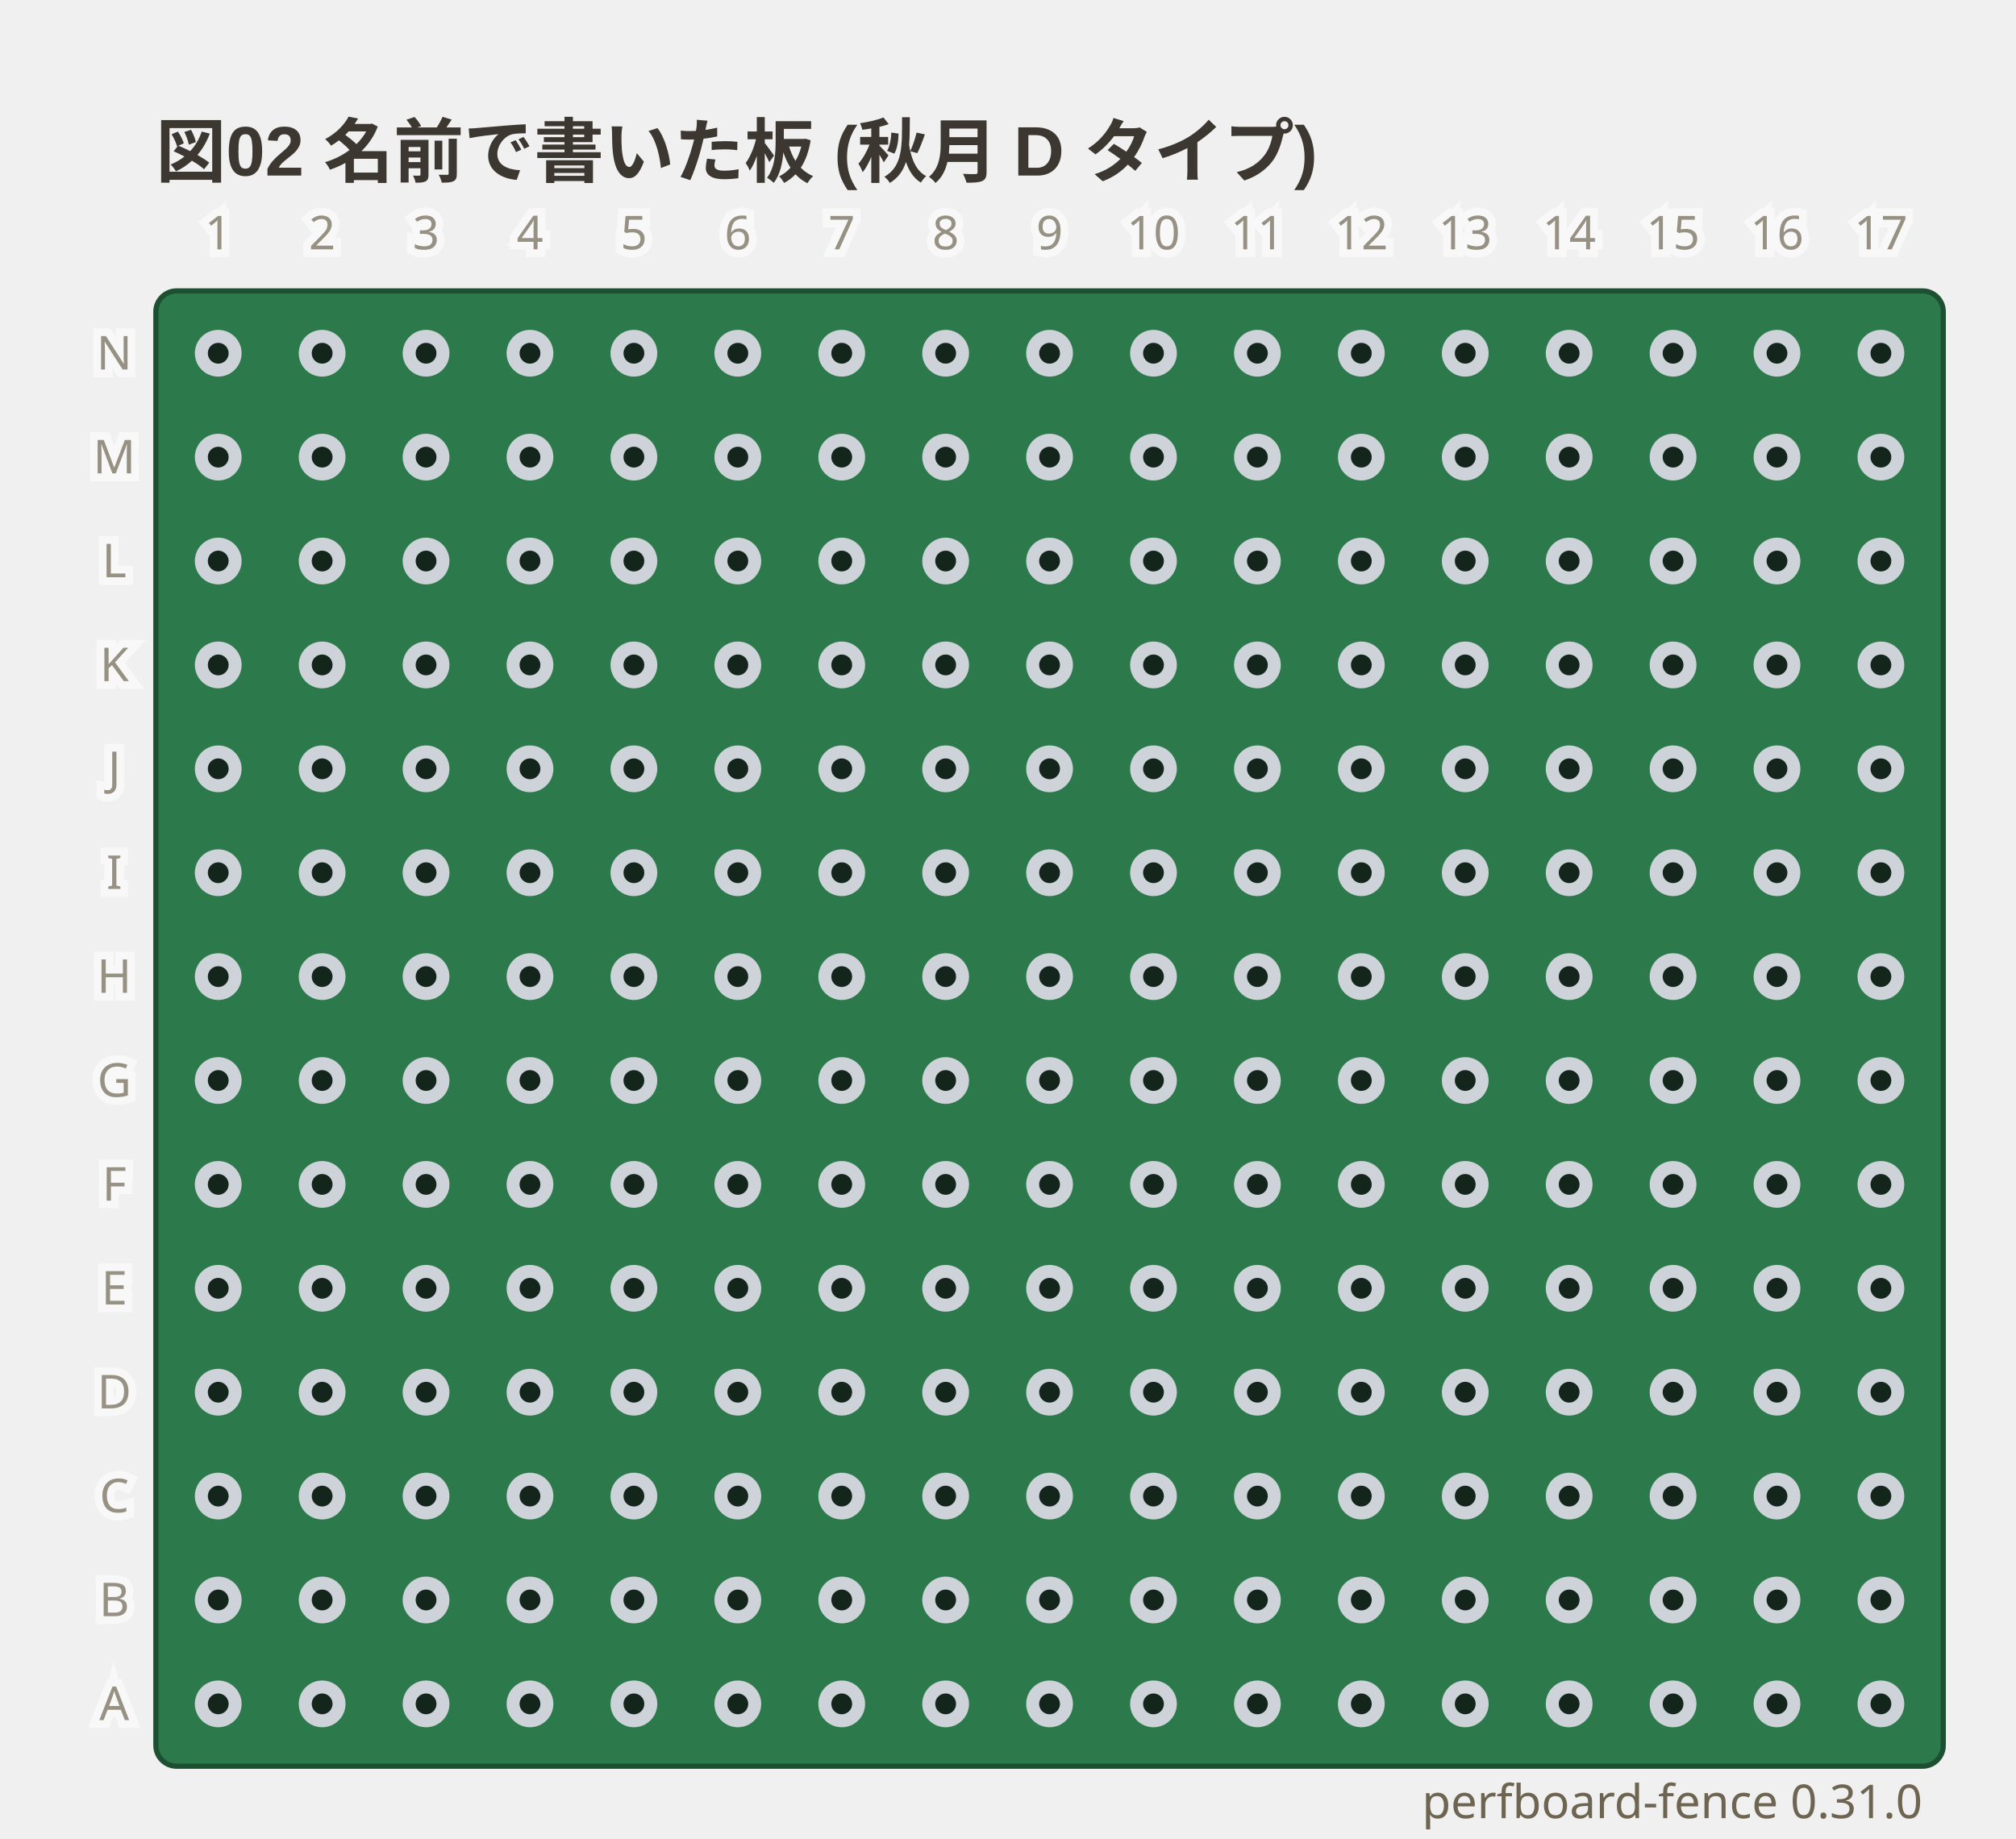
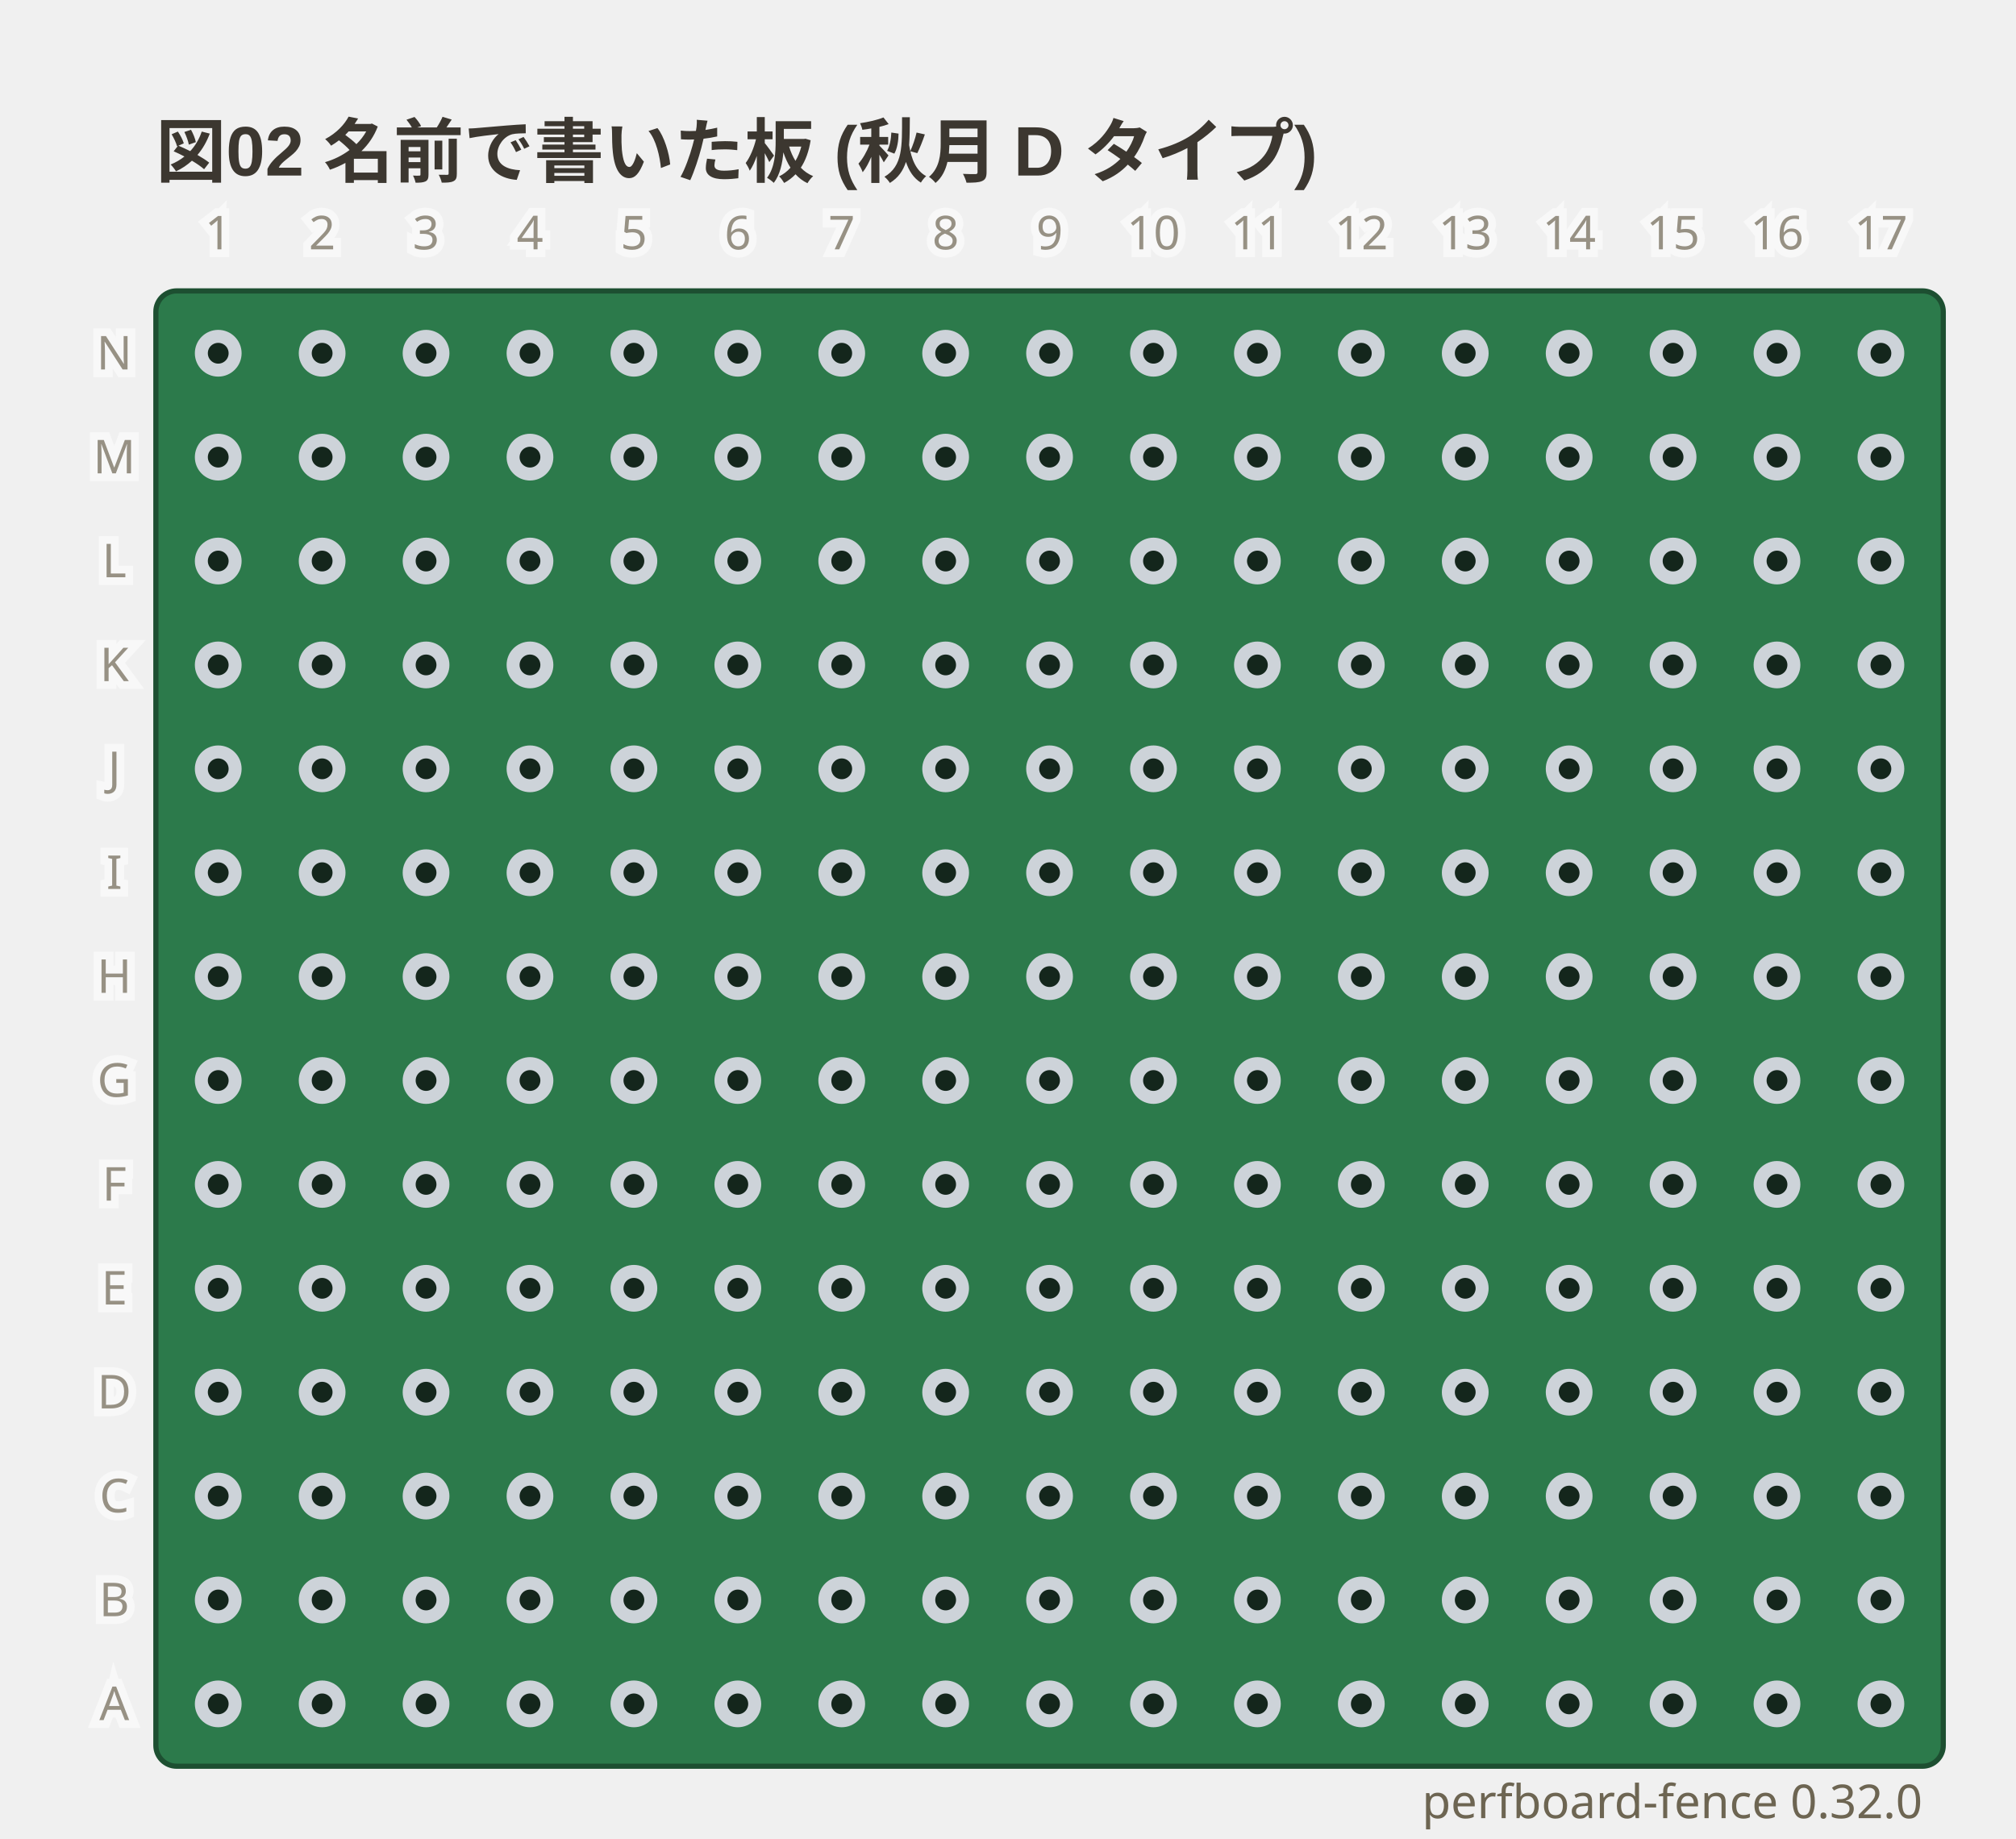
- <svg xmlns="http://www.w3.org/2000/svg" viewBox="0 0 388 354" width="388" height="354" data-perfboard-fence="0.31.0" role="img">
+ <svg xmlns="http://www.w3.org/2000/svg" viewBox="0 0 388 354" width="388" height="354" data-perfboard-fence="0.32.0" role="img">
  <text x="30" y="34" text-anchor="start" font-family="'Segoe UI', 'Helvetica Neue', Arial, 'Noto Sans', 'Hiragino Sans', 'Yu Gothic UI', 'Noto Sans CJK JP', sans-serif" fill="#3c3730" font-size="13.5" font-weight="600">図02 名前で書いた板 (秋月 D タイプ)</text>
  <rect x="30" y="56" width="344" height="284" rx="4" fill="#2c7a4b" stroke="#1d4f31" stroke-width="1" />
  <circle cx="42" cy="68" r="3.25" fill="#14261c" stroke="#cdd3d9" stroke-width="2.5" />
  <circle cx="62" cy="68" r="3.25" fill="#14261c" stroke="#cdd3d9" stroke-width="2.5" />
  <circle cx="82" cy="68" r="3.25" fill="#14261c" stroke="#cdd3d9" stroke-width="2.5" />
  <circle cx="102" cy="68" r="3.25" fill="#14261c" stroke="#cdd3d9" stroke-width="2.5" />
  <circle cx="122" cy="68" r="3.25" fill="#14261c" stroke="#cdd3d9" stroke-width="2.5" />
  <circle cx="142" cy="68" r="3.25" fill="#14261c" stroke="#cdd3d9" stroke-width="2.5" />
  <circle cx="162" cy="68" r="3.25" fill="#14261c" stroke="#cdd3d9" stroke-width="2.5" />
  <circle cx="182" cy="68" r="3.25" fill="#14261c" stroke="#cdd3d9" stroke-width="2.5" />
  <circle cx="202" cy="68" r="3.25" fill="#14261c" stroke="#cdd3d9" stroke-width="2.5" />
  <circle cx="222" cy="68" r="3.25" fill="#14261c" stroke="#cdd3d9" stroke-width="2.5" />
  <circle cx="242" cy="68" r="3.25" fill="#14261c" stroke="#cdd3d9" stroke-width="2.5" />
  <circle cx="262" cy="68" r="3.25" fill="#14261c" stroke="#cdd3d9" stroke-width="2.5" />
  <circle cx="282" cy="68" r="3.25" fill="#14261c" stroke="#cdd3d9" stroke-width="2.5" />
  <circle cx="302" cy="68" r="3.25" fill="#14261c" stroke="#cdd3d9" stroke-width="2.5" />
  <circle cx="322" cy="68" r="3.25" fill="#14261c" stroke="#cdd3d9" stroke-width="2.5" />
  <circle cx="342" cy="68" r="3.25" fill="#14261c" stroke="#cdd3d9" stroke-width="2.5" />
  <circle cx="362" cy="68" r="3.25" fill="#14261c" stroke="#cdd3d9" stroke-width="2.5" />
  <circle cx="42" cy="88" r="3.25" fill="#14261c" stroke="#cdd3d9" stroke-width="2.5" />
  <circle cx="62" cy="88" r="3.25" fill="#14261c" stroke="#cdd3d9" stroke-width="2.5" />
  <circle cx="82" cy="88" r="3.25" fill="#14261c" stroke="#cdd3d9" stroke-width="2.5" />
  <circle cx="102" cy="88" r="3.25" fill="#14261c" stroke="#cdd3d9" stroke-width="2.5" />
  <circle cx="122" cy="88" r="3.25" fill="#14261c" stroke="#cdd3d9" stroke-width="2.5" />
  <circle cx="142" cy="88" r="3.25" fill="#14261c" stroke="#cdd3d9" stroke-width="2.5" />
  <circle cx="162" cy="88" r="3.25" fill="#14261c" stroke="#cdd3d9" stroke-width="2.5" />
  <circle cx="182" cy="88" r="3.25" fill="#14261c" stroke="#cdd3d9" stroke-width="2.5" />
  <circle cx="202" cy="88" r="3.25" fill="#14261c" stroke="#cdd3d9" stroke-width="2.5" />
  <circle cx="222" cy="88" r="3.25" fill="#14261c" stroke="#cdd3d9" stroke-width="2.5" />
  <circle cx="242" cy="88" r="3.25" fill="#14261c" stroke="#cdd3d9" stroke-width="2.5" />
  <circle cx="262" cy="88" r="3.25" fill="#14261c" stroke="#cdd3d9" stroke-width="2.5" />
  <circle cx="282" cy="88" r="3.25" fill="#14261c" stroke="#cdd3d9" stroke-width="2.5" />
  <circle cx="302" cy="88" r="3.25" fill="#14261c" stroke="#cdd3d9" stroke-width="2.5" />
  <circle cx="322" cy="88" r="3.25" fill="#14261c" stroke="#cdd3d9" stroke-width="2.5" />
  <circle cx="342" cy="88" r="3.25" fill="#14261c" stroke="#cdd3d9" stroke-width="2.5" />
  <circle cx="362" cy="88" r="3.25" fill="#14261c" stroke="#cdd3d9" stroke-width="2.5" />
  <circle cx="42" cy="108" r="3.25" fill="#14261c" stroke="#cdd3d9" stroke-width="2.5" />
  <circle cx="62" cy="108" r="3.25" fill="#14261c" stroke="#cdd3d9" stroke-width="2.5" />
  <circle cx="82" cy="108" r="3.25" fill="#14261c" stroke="#cdd3d9" stroke-width="2.5" />
  <circle cx="102" cy="108" r="3.25" fill="#14261c" stroke="#cdd3d9" stroke-width="2.5" />
  <circle cx="122" cy="108" r="3.25" fill="#14261c" stroke="#cdd3d9" stroke-width="2.5" />
  <circle cx="142" cy="108" r="3.25" fill="#14261c" stroke="#cdd3d9" stroke-width="2.5" />
  <circle cx="162" cy="108" r="3.25" fill="#14261c" stroke="#cdd3d9" stroke-width="2.5" />
  <circle cx="182" cy="108" r="3.25" fill="#14261c" stroke="#cdd3d9" stroke-width="2.5" />
  <circle cx="202" cy="108" r="3.25" fill="#14261c" stroke="#cdd3d9" stroke-width="2.5" />
  <circle cx="222" cy="108" r="3.25" fill="#14261c" stroke="#cdd3d9" stroke-width="2.5" />
  <circle cx="242" cy="108" r="3.25" fill="#14261c" stroke="#cdd3d9" stroke-width="2.5" />
  <circle cx="262" cy="108" r="3.25" fill="#14261c" stroke="#cdd3d9" stroke-width="2.5" />
  <circle cx="282" cy="108" r="3.25" fill="#14261c" stroke="#cdd3d9" stroke-width="2.5" />
  <circle cx="302" cy="108" r="3.25" fill="#14261c" stroke="#cdd3d9" stroke-width="2.5" />
  <circle cx="322" cy="108" r="3.25" fill="#14261c" stroke="#cdd3d9" stroke-width="2.5" />
  <circle cx="342" cy="108" r="3.25" fill="#14261c" stroke="#cdd3d9" stroke-width="2.5" />
  <circle cx="362" cy="108" r="3.25" fill="#14261c" stroke="#cdd3d9" stroke-width="2.5" />
  <circle cx="42" cy="128" r="3.25" fill="#14261c" stroke="#cdd3d9" stroke-width="2.5" />
  <circle cx="62" cy="128" r="3.25" fill="#14261c" stroke="#cdd3d9" stroke-width="2.5" />
  <circle cx="82" cy="128" r="3.25" fill="#14261c" stroke="#cdd3d9" stroke-width="2.5" />
  <circle cx="102" cy="128" r="3.25" fill="#14261c" stroke="#cdd3d9" stroke-width="2.5" />
  <circle cx="122" cy="128" r="3.25" fill="#14261c" stroke="#cdd3d9" stroke-width="2.5" />
  <circle cx="142" cy="128" r="3.25" fill="#14261c" stroke="#cdd3d9" stroke-width="2.5" />
  <circle cx="162" cy="128" r="3.25" fill="#14261c" stroke="#cdd3d9" stroke-width="2.5" />
  <circle cx="182" cy="128" r="3.25" fill="#14261c" stroke="#cdd3d9" stroke-width="2.5" />
  <circle cx="202" cy="128" r="3.25" fill="#14261c" stroke="#cdd3d9" stroke-width="2.5" />
  <circle cx="222" cy="128" r="3.25" fill="#14261c" stroke="#cdd3d9" stroke-width="2.5" />
  <circle cx="242" cy="128" r="3.25" fill="#14261c" stroke="#cdd3d9" stroke-width="2.5" />
  <circle cx="262" cy="128" r="3.25" fill="#14261c" stroke="#cdd3d9" stroke-width="2.5" />
  <circle cx="282" cy="128" r="3.25" fill="#14261c" stroke="#cdd3d9" stroke-width="2.5" />
  <circle cx="302" cy="128" r="3.25" fill="#14261c" stroke="#cdd3d9" stroke-width="2.5" />
  <circle cx="322" cy="128" r="3.25" fill="#14261c" stroke="#cdd3d9" stroke-width="2.5" />
  <circle cx="342" cy="128" r="3.25" fill="#14261c" stroke="#cdd3d9" stroke-width="2.5" />
  <circle cx="362" cy="128" r="3.25" fill="#14261c" stroke="#cdd3d9" stroke-width="2.5" />
  <circle cx="42" cy="148" r="3.25" fill="#14261c" stroke="#cdd3d9" stroke-width="2.5" />
  <circle cx="62" cy="148" r="3.25" fill="#14261c" stroke="#cdd3d9" stroke-width="2.5" />
  <circle cx="82" cy="148" r="3.25" fill="#14261c" stroke="#cdd3d9" stroke-width="2.5" />
  <circle cx="102" cy="148" r="3.25" fill="#14261c" stroke="#cdd3d9" stroke-width="2.5" />
  <circle cx="122" cy="148" r="3.25" fill="#14261c" stroke="#cdd3d9" stroke-width="2.5" />
  <circle cx="142" cy="148" r="3.25" fill="#14261c" stroke="#cdd3d9" stroke-width="2.5" />
  <circle cx="162" cy="148" r="3.25" fill="#14261c" stroke="#cdd3d9" stroke-width="2.5" />
  <circle cx="182" cy="148" r="3.25" fill="#14261c" stroke="#cdd3d9" stroke-width="2.5" />
  <circle cx="202" cy="148" r="3.25" fill="#14261c" stroke="#cdd3d9" stroke-width="2.5" />
  <circle cx="222" cy="148" r="3.25" fill="#14261c" stroke="#cdd3d9" stroke-width="2.5" />
  <circle cx="242" cy="148" r="3.25" fill="#14261c" stroke="#cdd3d9" stroke-width="2.5" />
  <circle cx="262" cy="148" r="3.25" fill="#14261c" stroke="#cdd3d9" stroke-width="2.5" />
  <circle cx="282" cy="148" r="3.25" fill="#14261c" stroke="#cdd3d9" stroke-width="2.5" />
  <circle cx="302" cy="148" r="3.25" fill="#14261c" stroke="#cdd3d9" stroke-width="2.5" />
  <circle cx="322" cy="148" r="3.25" fill="#14261c" stroke="#cdd3d9" stroke-width="2.5" />
  <circle cx="342" cy="148" r="3.25" fill="#14261c" stroke="#cdd3d9" stroke-width="2.5" />
  <circle cx="362" cy="148" r="3.25" fill="#14261c" stroke="#cdd3d9" stroke-width="2.5" />
  <circle cx="42" cy="168" r="3.25" fill="#14261c" stroke="#cdd3d9" stroke-width="2.5" />
  <circle cx="62" cy="168" r="3.25" fill="#14261c" stroke="#cdd3d9" stroke-width="2.5" />
  <circle cx="82" cy="168" r="3.25" fill="#14261c" stroke="#cdd3d9" stroke-width="2.5" />
  <circle cx="102" cy="168" r="3.25" fill="#14261c" stroke="#cdd3d9" stroke-width="2.5" />
  <circle cx="122" cy="168" r="3.25" fill="#14261c" stroke="#cdd3d9" stroke-width="2.5" />
  <circle cx="142" cy="168" r="3.25" fill="#14261c" stroke="#cdd3d9" stroke-width="2.5" />
  <circle cx="162" cy="168" r="3.25" fill="#14261c" stroke="#cdd3d9" stroke-width="2.5" />
  <circle cx="182" cy="168" r="3.25" fill="#14261c" stroke="#cdd3d9" stroke-width="2.5" />
  <circle cx="202" cy="168" r="3.25" fill="#14261c" stroke="#cdd3d9" stroke-width="2.5" />
  <circle cx="222" cy="168" r="3.25" fill="#14261c" stroke="#cdd3d9" stroke-width="2.5" />
  <circle cx="242" cy="168" r="3.25" fill="#14261c" stroke="#cdd3d9" stroke-width="2.5" />
  <circle cx="262" cy="168" r="3.25" fill="#14261c" stroke="#cdd3d9" stroke-width="2.5" />
  <circle cx="282" cy="168" r="3.25" fill="#14261c" stroke="#cdd3d9" stroke-width="2.5" />
  <circle cx="302" cy="168" r="3.25" fill="#14261c" stroke="#cdd3d9" stroke-width="2.5" />
  <circle cx="322" cy="168" r="3.25" fill="#14261c" stroke="#cdd3d9" stroke-width="2.5" />
  <circle cx="342" cy="168" r="3.25" fill="#14261c" stroke="#cdd3d9" stroke-width="2.5" />
  <circle cx="362" cy="168" r="3.25" fill="#14261c" stroke="#cdd3d9" stroke-width="2.5" />
  <circle cx="42" cy="188" r="3.25" fill="#14261c" stroke="#cdd3d9" stroke-width="2.5" />
  <circle cx="62" cy="188" r="3.25" fill="#14261c" stroke="#cdd3d9" stroke-width="2.5" />
  <circle cx="82" cy="188" r="3.25" fill="#14261c" stroke="#cdd3d9" stroke-width="2.5" />
  <circle cx="102" cy="188" r="3.25" fill="#14261c" stroke="#cdd3d9" stroke-width="2.5" />
  <circle cx="122" cy="188" r="3.25" fill="#14261c" stroke="#cdd3d9" stroke-width="2.5" />
  <circle cx="142" cy="188" r="3.25" fill="#14261c" stroke="#cdd3d9" stroke-width="2.5" />
  <circle cx="162" cy="188" r="3.25" fill="#14261c" stroke="#cdd3d9" stroke-width="2.5" />
  <circle cx="182" cy="188" r="3.25" fill="#14261c" stroke="#cdd3d9" stroke-width="2.5" />
  <circle cx="202" cy="188" r="3.25" fill="#14261c" stroke="#cdd3d9" stroke-width="2.5" />
  <circle cx="222" cy="188" r="3.25" fill="#14261c" stroke="#cdd3d9" stroke-width="2.5" />
  <circle cx="242" cy="188" r="3.25" fill="#14261c" stroke="#cdd3d9" stroke-width="2.5" />
  <circle cx="262" cy="188" r="3.25" fill="#14261c" stroke="#cdd3d9" stroke-width="2.5" />
  <circle cx="282" cy="188" r="3.25" fill="#14261c" stroke="#cdd3d9" stroke-width="2.5" />
  <circle cx="302" cy="188" r="3.25" fill="#14261c" stroke="#cdd3d9" stroke-width="2.5" />
  <circle cx="322" cy="188" r="3.25" fill="#14261c" stroke="#cdd3d9" stroke-width="2.5" />
  <circle cx="342" cy="188" r="3.25" fill="#14261c" stroke="#cdd3d9" stroke-width="2.5" />
  <circle cx="362" cy="188" r="3.25" fill="#14261c" stroke="#cdd3d9" stroke-width="2.5" />
  <circle cx="42" cy="208" r="3.25" fill="#14261c" stroke="#cdd3d9" stroke-width="2.5" />
  <circle cx="62" cy="208" r="3.25" fill="#14261c" stroke="#cdd3d9" stroke-width="2.5" />
  <circle cx="82" cy="208" r="3.25" fill="#14261c" stroke="#cdd3d9" stroke-width="2.5" />
  <circle cx="102" cy="208" r="3.25" fill="#14261c" stroke="#cdd3d9" stroke-width="2.5" />
  <circle cx="122" cy="208" r="3.25" fill="#14261c" stroke="#cdd3d9" stroke-width="2.5" />
  <circle cx="142" cy="208" r="3.25" fill="#14261c" stroke="#cdd3d9" stroke-width="2.5" />
  <circle cx="162" cy="208" r="3.25" fill="#14261c" stroke="#cdd3d9" stroke-width="2.5" />
  <circle cx="182" cy="208" r="3.25" fill="#14261c" stroke="#cdd3d9" stroke-width="2.5" />
  <circle cx="202" cy="208" r="3.25" fill="#14261c" stroke="#cdd3d9" stroke-width="2.5" />
  <circle cx="222" cy="208" r="3.25" fill="#14261c" stroke="#cdd3d9" stroke-width="2.5" />
  <circle cx="242" cy="208" r="3.25" fill="#14261c" stroke="#cdd3d9" stroke-width="2.5" />
  <circle cx="262" cy="208" r="3.25" fill="#14261c" stroke="#cdd3d9" stroke-width="2.5" />
  <circle cx="282" cy="208" r="3.25" fill="#14261c" stroke="#cdd3d9" stroke-width="2.5" />
  <circle cx="302" cy="208" r="3.25" fill="#14261c" stroke="#cdd3d9" stroke-width="2.5" />
  <circle cx="322" cy="208" r="3.25" fill="#14261c" stroke="#cdd3d9" stroke-width="2.5" />
  <circle cx="342" cy="208" r="3.25" fill="#14261c" stroke="#cdd3d9" stroke-width="2.5" />
  <circle cx="362" cy="208" r="3.25" fill="#14261c" stroke="#cdd3d9" stroke-width="2.5" />
  <circle cx="42" cy="228" r="3.25" fill="#14261c" stroke="#cdd3d9" stroke-width="2.5" />
  <circle cx="62" cy="228" r="3.25" fill="#14261c" stroke="#cdd3d9" stroke-width="2.5" />
  <circle cx="82" cy="228" r="3.25" fill="#14261c" stroke="#cdd3d9" stroke-width="2.5" />
  <circle cx="102" cy="228" r="3.25" fill="#14261c" stroke="#cdd3d9" stroke-width="2.5" />
  <circle cx="122" cy="228" r="3.25" fill="#14261c" stroke="#cdd3d9" stroke-width="2.5" />
  <circle cx="142" cy="228" r="3.25" fill="#14261c" stroke="#cdd3d9" stroke-width="2.5" />
  <circle cx="162" cy="228" r="3.25" fill="#14261c" stroke="#cdd3d9" stroke-width="2.5" />
  <circle cx="182" cy="228" r="3.25" fill="#14261c" stroke="#cdd3d9" stroke-width="2.5" />
  <circle cx="202" cy="228" r="3.25" fill="#14261c" stroke="#cdd3d9" stroke-width="2.5" />
  <circle cx="222" cy="228" r="3.25" fill="#14261c" stroke="#cdd3d9" stroke-width="2.5" />
  <circle cx="242" cy="228" r="3.25" fill="#14261c" stroke="#cdd3d9" stroke-width="2.5" />
  <circle cx="262" cy="228" r="3.25" fill="#14261c" stroke="#cdd3d9" stroke-width="2.5" />
  <circle cx="282" cy="228" r="3.25" fill="#14261c" stroke="#cdd3d9" stroke-width="2.5" />
  <circle cx="302" cy="228" r="3.25" fill="#14261c" stroke="#cdd3d9" stroke-width="2.5" />
  <circle cx="322" cy="228" r="3.25" fill="#14261c" stroke="#cdd3d9" stroke-width="2.5" />
  <circle cx="342" cy="228" r="3.25" fill="#14261c" stroke="#cdd3d9" stroke-width="2.5" />
  <circle cx="362" cy="228" r="3.25" fill="#14261c" stroke="#cdd3d9" stroke-width="2.5" />
  <circle cx="42" cy="248" r="3.25" fill="#14261c" stroke="#cdd3d9" stroke-width="2.5" />
  <circle cx="62" cy="248" r="3.25" fill="#14261c" stroke="#cdd3d9" stroke-width="2.5" />
  <circle cx="82" cy="248" r="3.25" fill="#14261c" stroke="#cdd3d9" stroke-width="2.5" />
  <circle cx="102" cy="248" r="3.25" fill="#14261c" stroke="#cdd3d9" stroke-width="2.5" />
  <circle cx="122" cy="248" r="3.25" fill="#14261c" stroke="#cdd3d9" stroke-width="2.5" />
  <circle cx="142" cy="248" r="3.25" fill="#14261c" stroke="#cdd3d9" stroke-width="2.5" />
  <circle cx="162" cy="248" r="3.25" fill="#14261c" stroke="#cdd3d9" stroke-width="2.5" />
  <circle cx="182" cy="248" r="3.25" fill="#14261c" stroke="#cdd3d9" stroke-width="2.5" />
  <circle cx="202" cy="248" r="3.25" fill="#14261c" stroke="#cdd3d9" stroke-width="2.5" />
  <circle cx="222" cy="248" r="3.25" fill="#14261c" stroke="#cdd3d9" stroke-width="2.5" />
  <circle cx="242" cy="248" r="3.25" fill="#14261c" stroke="#cdd3d9" stroke-width="2.5" />
  <circle cx="262" cy="248" r="3.25" fill="#14261c" stroke="#cdd3d9" stroke-width="2.5" />
  <circle cx="282" cy="248" r="3.25" fill="#14261c" stroke="#cdd3d9" stroke-width="2.5" />
  <circle cx="302" cy="248" r="3.25" fill="#14261c" stroke="#cdd3d9" stroke-width="2.5" />
  <circle cx="322" cy="248" r="3.25" fill="#14261c" stroke="#cdd3d9" stroke-width="2.5" />
  <circle cx="342" cy="248" r="3.25" fill="#14261c" stroke="#cdd3d9" stroke-width="2.5" />
  <circle cx="362" cy="248" r="3.25" fill="#14261c" stroke="#cdd3d9" stroke-width="2.5" />
  <circle cx="42" cy="268" r="3.25" fill="#14261c" stroke="#cdd3d9" stroke-width="2.5" />
  <circle cx="62" cy="268" r="3.25" fill="#14261c" stroke="#cdd3d9" stroke-width="2.5" />
  <circle cx="82" cy="268" r="3.25" fill="#14261c" stroke="#cdd3d9" stroke-width="2.5" />
  <circle cx="102" cy="268" r="3.25" fill="#14261c" stroke="#cdd3d9" stroke-width="2.5" />
  <circle cx="122" cy="268" r="3.25" fill="#14261c" stroke="#cdd3d9" stroke-width="2.5" />
  <circle cx="142" cy="268" r="3.25" fill="#14261c" stroke="#cdd3d9" stroke-width="2.5" />
  <circle cx="162" cy="268" r="3.25" fill="#14261c" stroke="#cdd3d9" stroke-width="2.5" />
  <circle cx="182" cy="268" r="3.25" fill="#14261c" stroke="#cdd3d9" stroke-width="2.5" />
  <circle cx="202" cy="268" r="3.25" fill="#14261c" stroke="#cdd3d9" stroke-width="2.5" />
  <circle cx="222" cy="268" r="3.25" fill="#14261c" stroke="#cdd3d9" stroke-width="2.5" />
  <circle cx="242" cy="268" r="3.25" fill="#14261c" stroke="#cdd3d9" stroke-width="2.5" />
  <circle cx="262" cy="268" r="3.25" fill="#14261c" stroke="#cdd3d9" stroke-width="2.5" />
  <circle cx="282" cy="268" r="3.25" fill="#14261c" stroke="#cdd3d9" stroke-width="2.5" />
  <circle cx="302" cy="268" r="3.25" fill="#14261c" stroke="#cdd3d9" stroke-width="2.5" />
  <circle cx="322" cy="268" r="3.25" fill="#14261c" stroke="#cdd3d9" stroke-width="2.5" />
  <circle cx="342" cy="268" r="3.25" fill="#14261c" stroke="#cdd3d9" stroke-width="2.5" />
  <circle cx="362" cy="268" r="3.25" fill="#14261c" stroke="#cdd3d9" stroke-width="2.5" />
  <circle cx="42" cy="288" r="3.25" fill="#14261c" stroke="#cdd3d9" stroke-width="2.5" />
  <circle cx="62" cy="288" r="3.25" fill="#14261c" stroke="#cdd3d9" stroke-width="2.5" />
  <circle cx="82" cy="288" r="3.25" fill="#14261c" stroke="#cdd3d9" stroke-width="2.5" />
  <circle cx="102" cy="288" r="3.25" fill="#14261c" stroke="#cdd3d9" stroke-width="2.5" />
  <circle cx="122" cy="288" r="3.25" fill="#14261c" stroke="#cdd3d9" stroke-width="2.5" />
  <circle cx="142" cy="288" r="3.25" fill="#14261c" stroke="#cdd3d9" stroke-width="2.5" />
  <circle cx="162" cy="288" r="3.25" fill="#14261c" stroke="#cdd3d9" stroke-width="2.5" />
  <circle cx="182" cy="288" r="3.25" fill="#14261c" stroke="#cdd3d9" stroke-width="2.5" />
  <circle cx="202" cy="288" r="3.25" fill="#14261c" stroke="#cdd3d9" stroke-width="2.5" />
  <circle cx="222" cy="288" r="3.25" fill="#14261c" stroke="#cdd3d9" stroke-width="2.5" />
  <circle cx="242" cy="288" r="3.25" fill="#14261c" stroke="#cdd3d9" stroke-width="2.5" />
  <circle cx="262" cy="288" r="3.25" fill="#14261c" stroke="#cdd3d9" stroke-width="2.5" />
  <circle cx="282" cy="288" r="3.25" fill="#14261c" stroke="#cdd3d9" stroke-width="2.5" />
  <circle cx="302" cy="288" r="3.25" fill="#14261c" stroke="#cdd3d9" stroke-width="2.5" />
  <circle cx="322" cy="288" r="3.25" fill="#14261c" stroke="#cdd3d9" stroke-width="2.5" />
  <circle cx="342" cy="288" r="3.25" fill="#14261c" stroke="#cdd3d9" stroke-width="2.5" />
  <circle cx="362" cy="288" r="3.25" fill="#14261c" stroke="#cdd3d9" stroke-width="2.5" />
  <circle cx="42" cy="308" r="3.25" fill="#14261c" stroke="#cdd3d9" stroke-width="2.5" />
  <circle cx="62" cy="308" r="3.25" fill="#14261c" stroke="#cdd3d9" stroke-width="2.5" />
  <circle cx="82" cy="308" r="3.25" fill="#14261c" stroke="#cdd3d9" stroke-width="2.5" />
  <circle cx="102" cy="308" r="3.25" fill="#14261c" stroke="#cdd3d9" stroke-width="2.5" />
  <circle cx="122" cy="308" r="3.25" fill="#14261c" stroke="#cdd3d9" stroke-width="2.5" />
  <circle cx="142" cy="308" r="3.25" fill="#14261c" stroke="#cdd3d9" stroke-width="2.5" />
  <circle cx="162" cy="308" r="3.25" fill="#14261c" stroke="#cdd3d9" stroke-width="2.5" />
  <circle cx="182" cy="308" r="3.25" fill="#14261c" stroke="#cdd3d9" stroke-width="2.5" />
  <circle cx="202" cy="308" r="3.25" fill="#14261c" stroke="#cdd3d9" stroke-width="2.5" />
  <circle cx="222" cy="308" r="3.25" fill="#14261c" stroke="#cdd3d9" stroke-width="2.5" />
  <circle cx="242" cy="308" r="3.25" fill="#14261c" stroke="#cdd3d9" stroke-width="2.5" />
  <circle cx="262" cy="308" r="3.25" fill="#14261c" stroke="#cdd3d9" stroke-width="2.5" />
  <circle cx="282" cy="308" r="3.25" fill="#14261c" stroke="#cdd3d9" stroke-width="2.5" />
  <circle cx="302" cy="308" r="3.25" fill="#14261c" stroke="#cdd3d9" stroke-width="2.5" />
  <circle cx="322" cy="308" r="3.25" fill="#14261c" stroke="#cdd3d9" stroke-width="2.5" />
  <circle cx="342" cy="308" r="3.25" fill="#14261c" stroke="#cdd3d9" stroke-width="2.5" />
  <circle cx="362" cy="308" r="3.25" fill="#14261c" stroke="#cdd3d9" stroke-width="2.5" />
  <circle cx="42" cy="328" r="3.25" fill="#14261c" stroke="#cdd3d9" stroke-width="2.5" />
  <circle cx="62" cy="328" r="3.25" fill="#14261c" stroke="#cdd3d9" stroke-width="2.5" />
  <circle cx="82" cy="328" r="3.25" fill="#14261c" stroke="#cdd3d9" stroke-width="2.5" />
  <circle cx="102" cy="328" r="3.25" fill="#14261c" stroke="#cdd3d9" stroke-width="2.5" />
  <circle cx="122" cy="328" r="3.25" fill="#14261c" stroke="#cdd3d9" stroke-width="2.5" />
  <circle cx="142" cy="328" r="3.25" fill="#14261c" stroke="#cdd3d9" stroke-width="2.5" />
  <circle cx="162" cy="328" r="3.25" fill="#14261c" stroke="#cdd3d9" stroke-width="2.5" />
  <circle cx="182" cy="328" r="3.25" fill="#14261c" stroke="#cdd3d9" stroke-width="2.5" />
  <circle cx="202" cy="328" r="3.25" fill="#14261c" stroke="#cdd3d9" stroke-width="2.5" />
  <circle cx="222" cy="328" r="3.25" fill="#14261c" stroke="#cdd3d9" stroke-width="2.5" />
  <circle cx="242" cy="328" r="3.25" fill="#14261c" stroke="#cdd3d9" stroke-width="2.5" />
  <circle cx="262" cy="328" r="3.25" fill="#14261c" stroke="#cdd3d9" stroke-width="2.5" />
  <circle cx="282" cy="328" r="3.25" fill="#14261c" stroke="#cdd3d9" stroke-width="2.5" />
  <circle cx="302" cy="328" r="3.25" fill="#14261c" stroke="#cdd3d9" stroke-width="2.5" />
  <circle cx="322" cy="328" r="3.25" fill="#14261c" stroke="#cdd3d9" stroke-width="2.5" />
  <circle cx="342" cy="328" r="3.25" fill="#14261c" stroke="#cdd3d9" stroke-width="2.5" />
  <circle cx="362" cy="328" r="3.25" fill="#14261c" stroke="#cdd3d9" stroke-width="2.5" />
  <text x="22" y="68" text-anchor="middle" font-family="ui-sans-serif, system-ui, sans-serif" stroke="#ffffff" stroke-width="3" fill="#ffffff" font-size="9" dominant-baseline="middle" opacity="0.5" aria-hidden="true">N</text>
  <text x="22" y="68" text-anchor="middle" font-family="ui-sans-serif, system-ui, sans-serif" fill="#6d6552" font-size="9" dominant-baseline="middle" opacity="0.7">N</text>
  <text x="22" y="88" text-anchor="middle" font-family="ui-sans-serif, system-ui, sans-serif" stroke="#ffffff" stroke-width="3" fill="#ffffff" font-size="9" dominant-baseline="middle" opacity="0.5" aria-hidden="true">M</text>
  <text x="22" y="88" text-anchor="middle" font-family="ui-sans-serif, system-ui, sans-serif" fill="#6d6552" font-size="9" dominant-baseline="middle" opacity="0.7">M</text>
  <text x="22" y="108" text-anchor="middle" font-family="ui-sans-serif, system-ui, sans-serif" stroke="#ffffff" stroke-width="3" fill="#ffffff" font-size="9" dominant-baseline="middle" opacity="0.5" aria-hidden="true">L</text>
  <text x="22" y="108" text-anchor="middle" font-family="ui-sans-serif, system-ui, sans-serif" fill="#6d6552" font-size="9" dominant-baseline="middle" opacity="0.7">L</text>
  <text x="22" y="128" text-anchor="middle" font-family="ui-sans-serif, system-ui, sans-serif" stroke="#ffffff" stroke-width="3" fill="#ffffff" font-size="9" dominant-baseline="middle" opacity="0.5" aria-hidden="true">K</text>
  <text x="22" y="128" text-anchor="middle" font-family="ui-sans-serif, system-ui, sans-serif" fill="#6d6552" font-size="9" dominant-baseline="middle" opacity="0.7">K</text>
  <text x="22" y="148" text-anchor="middle" font-family="ui-sans-serif, system-ui, sans-serif" stroke="#ffffff" stroke-width="3" fill="#ffffff" font-size="9" dominant-baseline="middle" opacity="0.5" aria-hidden="true">J</text>
  <text x="22" y="148" text-anchor="middle" font-family="ui-sans-serif, system-ui, sans-serif" fill="#6d6552" font-size="9" dominant-baseline="middle" opacity="0.7">J</text>
  <text x="22" y="168" text-anchor="middle" font-family="ui-sans-serif, system-ui, sans-serif" stroke="#ffffff" stroke-width="3" fill="#ffffff" font-size="9" dominant-baseline="middle" opacity="0.5" aria-hidden="true">I</text>
  <text x="22" y="168" text-anchor="middle" font-family="ui-sans-serif, system-ui, sans-serif" fill="#6d6552" font-size="9" dominant-baseline="middle" opacity="0.7">I</text>
  <text x="22" y="188" text-anchor="middle" font-family="ui-sans-serif, system-ui, sans-serif" stroke="#ffffff" stroke-width="3" fill="#ffffff" font-size="9" dominant-baseline="middle" opacity="0.5" aria-hidden="true">H</text>
  <text x="22" y="188" text-anchor="middle" font-family="ui-sans-serif, system-ui, sans-serif" fill="#6d6552" font-size="9" dominant-baseline="middle" opacity="0.7">H</text>
  <text x="22" y="208" text-anchor="middle" font-family="ui-sans-serif, system-ui, sans-serif" stroke="#ffffff" stroke-width="3" fill="#ffffff" font-size="9" dominant-baseline="middle" opacity="0.5" aria-hidden="true">G</text>
  <text x="22" y="208" text-anchor="middle" font-family="ui-sans-serif, system-ui, sans-serif" fill="#6d6552" font-size="9" dominant-baseline="middle" opacity="0.7">G</text>
  <text x="22" y="228" text-anchor="middle" font-family="ui-sans-serif, system-ui, sans-serif" stroke="#ffffff" stroke-width="3" fill="#ffffff" font-size="9" dominant-baseline="middle" opacity="0.5" aria-hidden="true">F</text>
  <text x="22" y="228" text-anchor="middle" font-family="ui-sans-serif, system-ui, sans-serif" fill="#6d6552" font-size="9" dominant-baseline="middle" opacity="0.7">F</text>
  <text x="22" y="248" text-anchor="middle" font-family="ui-sans-serif, system-ui, sans-serif" stroke="#ffffff" stroke-width="3" fill="#ffffff" font-size="9" dominant-baseline="middle" opacity="0.5" aria-hidden="true">E</text>
  <text x="22" y="248" text-anchor="middle" font-family="ui-sans-serif, system-ui, sans-serif" fill="#6d6552" font-size="9" dominant-baseline="middle" opacity="0.7">E</text>
  <text x="22" y="268" text-anchor="middle" font-family="ui-sans-serif, system-ui, sans-serif" stroke="#ffffff" stroke-width="3" fill="#ffffff" font-size="9" dominant-baseline="middle" opacity="0.5" aria-hidden="true">D</text>
  <text x="22" y="268" text-anchor="middle" font-family="ui-sans-serif, system-ui, sans-serif" fill="#6d6552" font-size="9" dominant-baseline="middle" opacity="0.7">D</text>
  <text x="22" y="288" text-anchor="middle" font-family="ui-sans-serif, system-ui, sans-serif" stroke="#ffffff" stroke-width="3" fill="#ffffff" font-size="9" dominant-baseline="middle" opacity="0.5" aria-hidden="true">C</text>
  <text x="22" y="288" text-anchor="middle" font-family="ui-sans-serif, system-ui, sans-serif" fill="#6d6552" font-size="9" dominant-baseline="middle" opacity="0.7">C</text>
  <text x="22" y="308" text-anchor="middle" font-family="ui-sans-serif, system-ui, sans-serif" stroke="#ffffff" stroke-width="3" fill="#ffffff" font-size="9" dominant-baseline="middle" opacity="0.5" aria-hidden="true">B</text>
  <text x="22" y="308" text-anchor="middle" font-family="ui-sans-serif, system-ui, sans-serif" fill="#6d6552" font-size="9" dominant-baseline="middle" opacity="0.7">B</text>
  <text x="22" y="328" text-anchor="middle" font-family="ui-sans-serif, system-ui, sans-serif" stroke="#ffffff" stroke-width="3" fill="#ffffff" font-size="9" dominant-baseline="middle" opacity="0.5" aria-hidden="true">A</text>
  <text x="22" y="328" text-anchor="middle" font-family="ui-sans-serif, system-ui, sans-serif" fill="#6d6552" font-size="9" dominant-baseline="middle" opacity="0.7">A</text>
  <text x="42" y="48" text-anchor="middle" font-family="ui-sans-serif, system-ui, sans-serif" stroke="#ffffff" stroke-width="3" fill="#ffffff" font-size="9" opacity="0.5" aria-hidden="true">1</text>
  <text x="42" y="48" text-anchor="middle" font-family="ui-sans-serif, system-ui, sans-serif" fill="#6d6552" font-size="9" opacity="0.7">1</text>
  <text x="62" y="48" text-anchor="middle" font-family="ui-sans-serif, system-ui, sans-serif" stroke="#ffffff" stroke-width="3" fill="#ffffff" font-size="9" opacity="0.5" aria-hidden="true">2</text>
  <text x="62" y="48" text-anchor="middle" font-family="ui-sans-serif, system-ui, sans-serif" fill="#6d6552" font-size="9" opacity="0.7">2</text>
  <text x="82" y="48" text-anchor="middle" font-family="ui-sans-serif, system-ui, sans-serif" stroke="#ffffff" stroke-width="3" fill="#ffffff" font-size="9" opacity="0.5" aria-hidden="true">3</text>
  <text x="82" y="48" text-anchor="middle" font-family="ui-sans-serif, system-ui, sans-serif" fill="#6d6552" font-size="9" opacity="0.7">3</text>
  <text x="102" y="48" text-anchor="middle" font-family="ui-sans-serif, system-ui, sans-serif" stroke="#ffffff" stroke-width="3" fill="#ffffff" font-size="9" opacity="0.5" aria-hidden="true">4</text>
  <text x="102" y="48" text-anchor="middle" font-family="ui-sans-serif, system-ui, sans-serif" fill="#6d6552" font-size="9" opacity="0.7">4</text>
  <text x="122" y="48" text-anchor="middle" font-family="ui-sans-serif, system-ui, sans-serif" stroke="#ffffff" stroke-width="3" fill="#ffffff" font-size="9" opacity="0.5" aria-hidden="true">5</text>
  <text x="122" y="48" text-anchor="middle" font-family="ui-sans-serif, system-ui, sans-serif" fill="#6d6552" font-size="9" opacity="0.7">5</text>
  <text x="142" y="48" text-anchor="middle" font-family="ui-sans-serif, system-ui, sans-serif" stroke="#ffffff" stroke-width="3" fill="#ffffff" font-size="9" opacity="0.5" aria-hidden="true">6</text>
  <text x="142" y="48" text-anchor="middle" font-family="ui-sans-serif, system-ui, sans-serif" fill="#6d6552" font-size="9" opacity="0.7">6</text>
  <text x="162" y="48" text-anchor="middle" font-family="ui-sans-serif, system-ui, sans-serif" stroke="#ffffff" stroke-width="3" fill="#ffffff" font-size="9" opacity="0.5" aria-hidden="true">7</text>
  <text x="162" y="48" text-anchor="middle" font-family="ui-sans-serif, system-ui, sans-serif" fill="#6d6552" font-size="9" opacity="0.7">7</text>
  <text x="182" y="48" text-anchor="middle" font-family="ui-sans-serif, system-ui, sans-serif" stroke="#ffffff" stroke-width="3" fill="#ffffff" font-size="9" opacity="0.5" aria-hidden="true">8</text>
  <text x="182" y="48" text-anchor="middle" font-family="ui-sans-serif, system-ui, sans-serif" fill="#6d6552" font-size="9" opacity="0.7">8</text>
  <text x="202" y="48" text-anchor="middle" font-family="ui-sans-serif, system-ui, sans-serif" stroke="#ffffff" stroke-width="3" fill="#ffffff" font-size="9" opacity="0.5" aria-hidden="true">9</text>
  <text x="202" y="48" text-anchor="middle" font-family="ui-sans-serif, system-ui, sans-serif" fill="#6d6552" font-size="9" opacity="0.7">9</text>
  <text x="222" y="48" text-anchor="middle" font-family="ui-sans-serif, system-ui, sans-serif" stroke="#ffffff" stroke-width="3" fill="#ffffff" font-size="9" opacity="0.5" aria-hidden="true">10</text>
  <text x="222" y="48" text-anchor="middle" font-family="ui-sans-serif, system-ui, sans-serif" fill="#6d6552" font-size="9" opacity="0.7">10</text>
  <text x="242" y="48" text-anchor="middle" font-family="ui-sans-serif, system-ui, sans-serif" stroke="#ffffff" stroke-width="3" fill="#ffffff" font-size="9" opacity="0.5" aria-hidden="true">11</text>
  <text x="242" y="48" text-anchor="middle" font-family="ui-sans-serif, system-ui, sans-serif" fill="#6d6552" font-size="9" opacity="0.7">11</text>
  <text x="262" y="48" text-anchor="middle" font-family="ui-sans-serif, system-ui, sans-serif" stroke="#ffffff" stroke-width="3" fill="#ffffff" font-size="9" opacity="0.5" aria-hidden="true">12</text>
  <text x="262" y="48" text-anchor="middle" font-family="ui-sans-serif, system-ui, sans-serif" fill="#6d6552" font-size="9" opacity="0.7">12</text>
  <text x="282" y="48" text-anchor="middle" font-family="ui-sans-serif, system-ui, sans-serif" stroke="#ffffff" stroke-width="3" fill="#ffffff" font-size="9" opacity="0.5" aria-hidden="true">13</text>
  <text x="282" y="48" text-anchor="middle" font-family="ui-sans-serif, system-ui, sans-serif" fill="#6d6552" font-size="9" opacity="0.7">13</text>
  <text x="302" y="48" text-anchor="middle" font-family="ui-sans-serif, system-ui, sans-serif" stroke="#ffffff" stroke-width="3" fill="#ffffff" font-size="9" opacity="0.5" aria-hidden="true">14</text>
  <text x="302" y="48" text-anchor="middle" font-family="ui-sans-serif, system-ui, sans-serif" fill="#6d6552" font-size="9" opacity="0.7">14</text>
  <text x="322" y="48" text-anchor="middle" font-family="ui-sans-serif, system-ui, sans-serif" stroke="#ffffff" stroke-width="3" fill="#ffffff" font-size="9" opacity="0.5" aria-hidden="true">15</text>
  <text x="322" y="48" text-anchor="middle" font-family="ui-sans-serif, system-ui, sans-serif" fill="#6d6552" font-size="9" opacity="0.7">15</text>
  <text x="342" y="48" text-anchor="middle" font-family="ui-sans-serif, system-ui, sans-serif" stroke="#ffffff" stroke-width="3" fill="#ffffff" font-size="9" opacity="0.5" aria-hidden="true">16</text>
  <text x="342" y="48" text-anchor="middle" font-family="ui-sans-serif, system-ui, sans-serif" fill="#6d6552" font-size="9" opacity="0.7">16</text>
  <text x="362" y="48" text-anchor="middle" font-family="ui-sans-serif, system-ui, sans-serif" stroke="#ffffff" stroke-width="3" fill="#ffffff" font-size="9" opacity="0.5" aria-hidden="true">17</text>
  <text x="362" y="48" text-anchor="middle" font-family="ui-sans-serif, system-ui, sans-serif" fill="#6d6552" font-size="9" opacity="0.7">17</text>
-   <text x="370" y="350" text-anchor="end" font-family="ui-sans-serif, system-ui, sans-serif" fill="#6d6552" font-size="9">perfboard-fence 0.31.0</text>
+   <text x="370" y="350" text-anchor="end" font-family="ui-sans-serif, system-ui, sans-serif" fill="#6d6552" font-size="9">perfboard-fence 0.32.0</text>
</svg>
